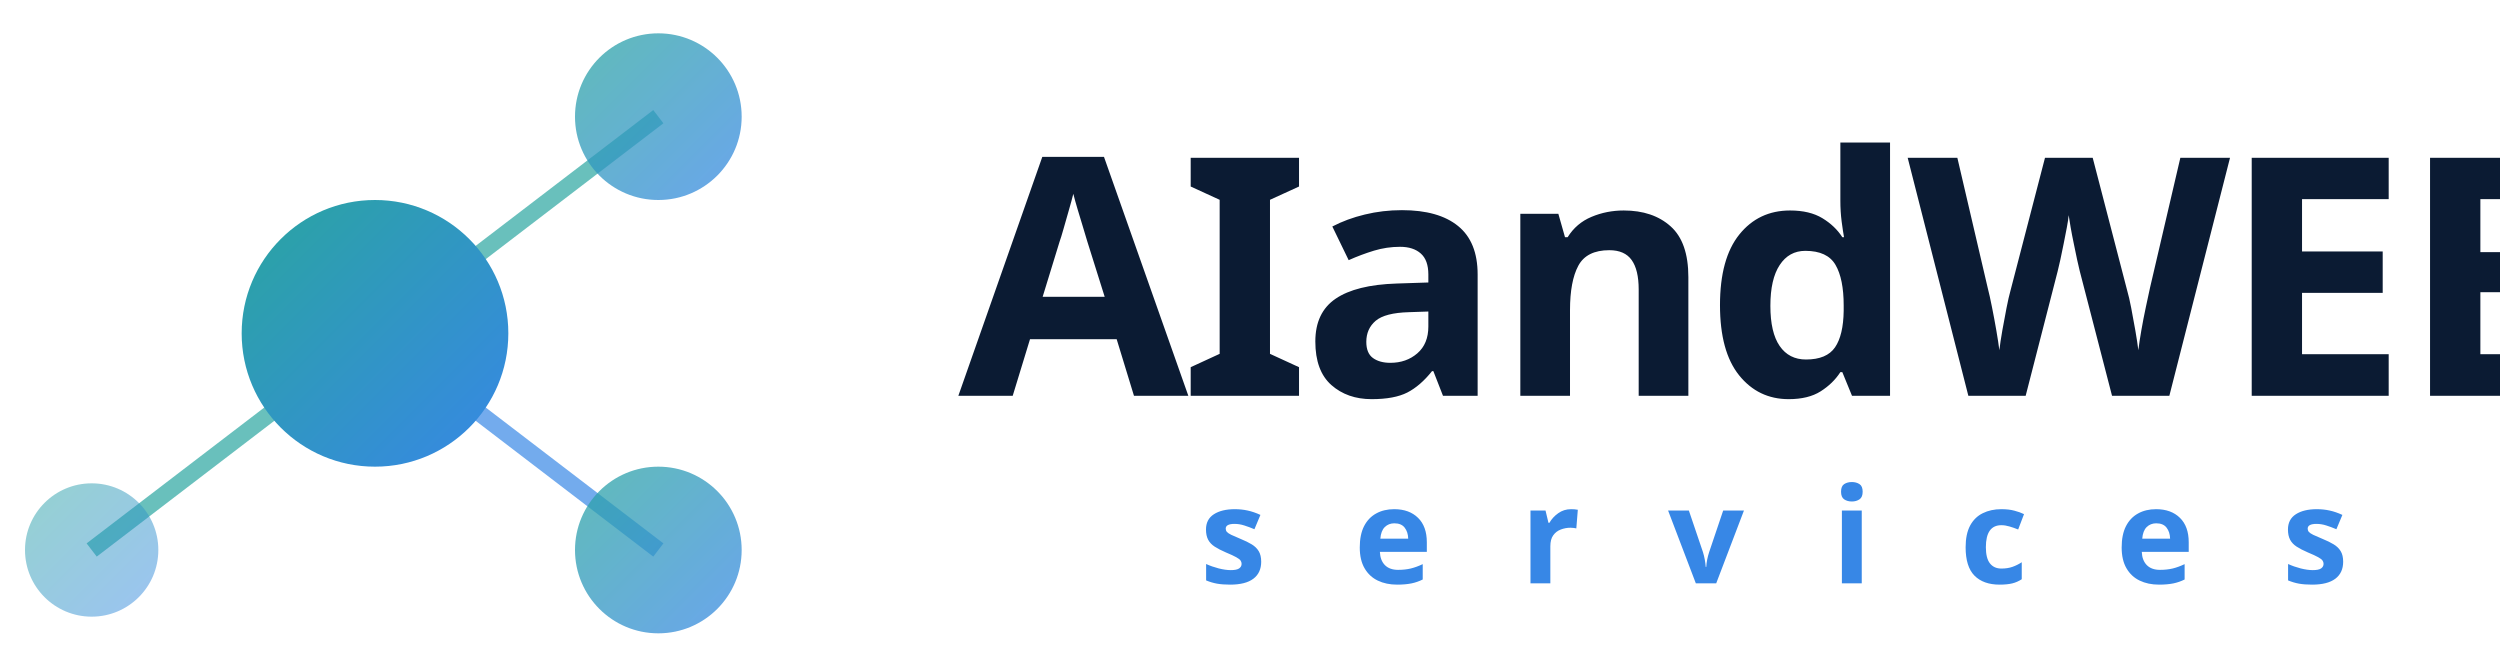
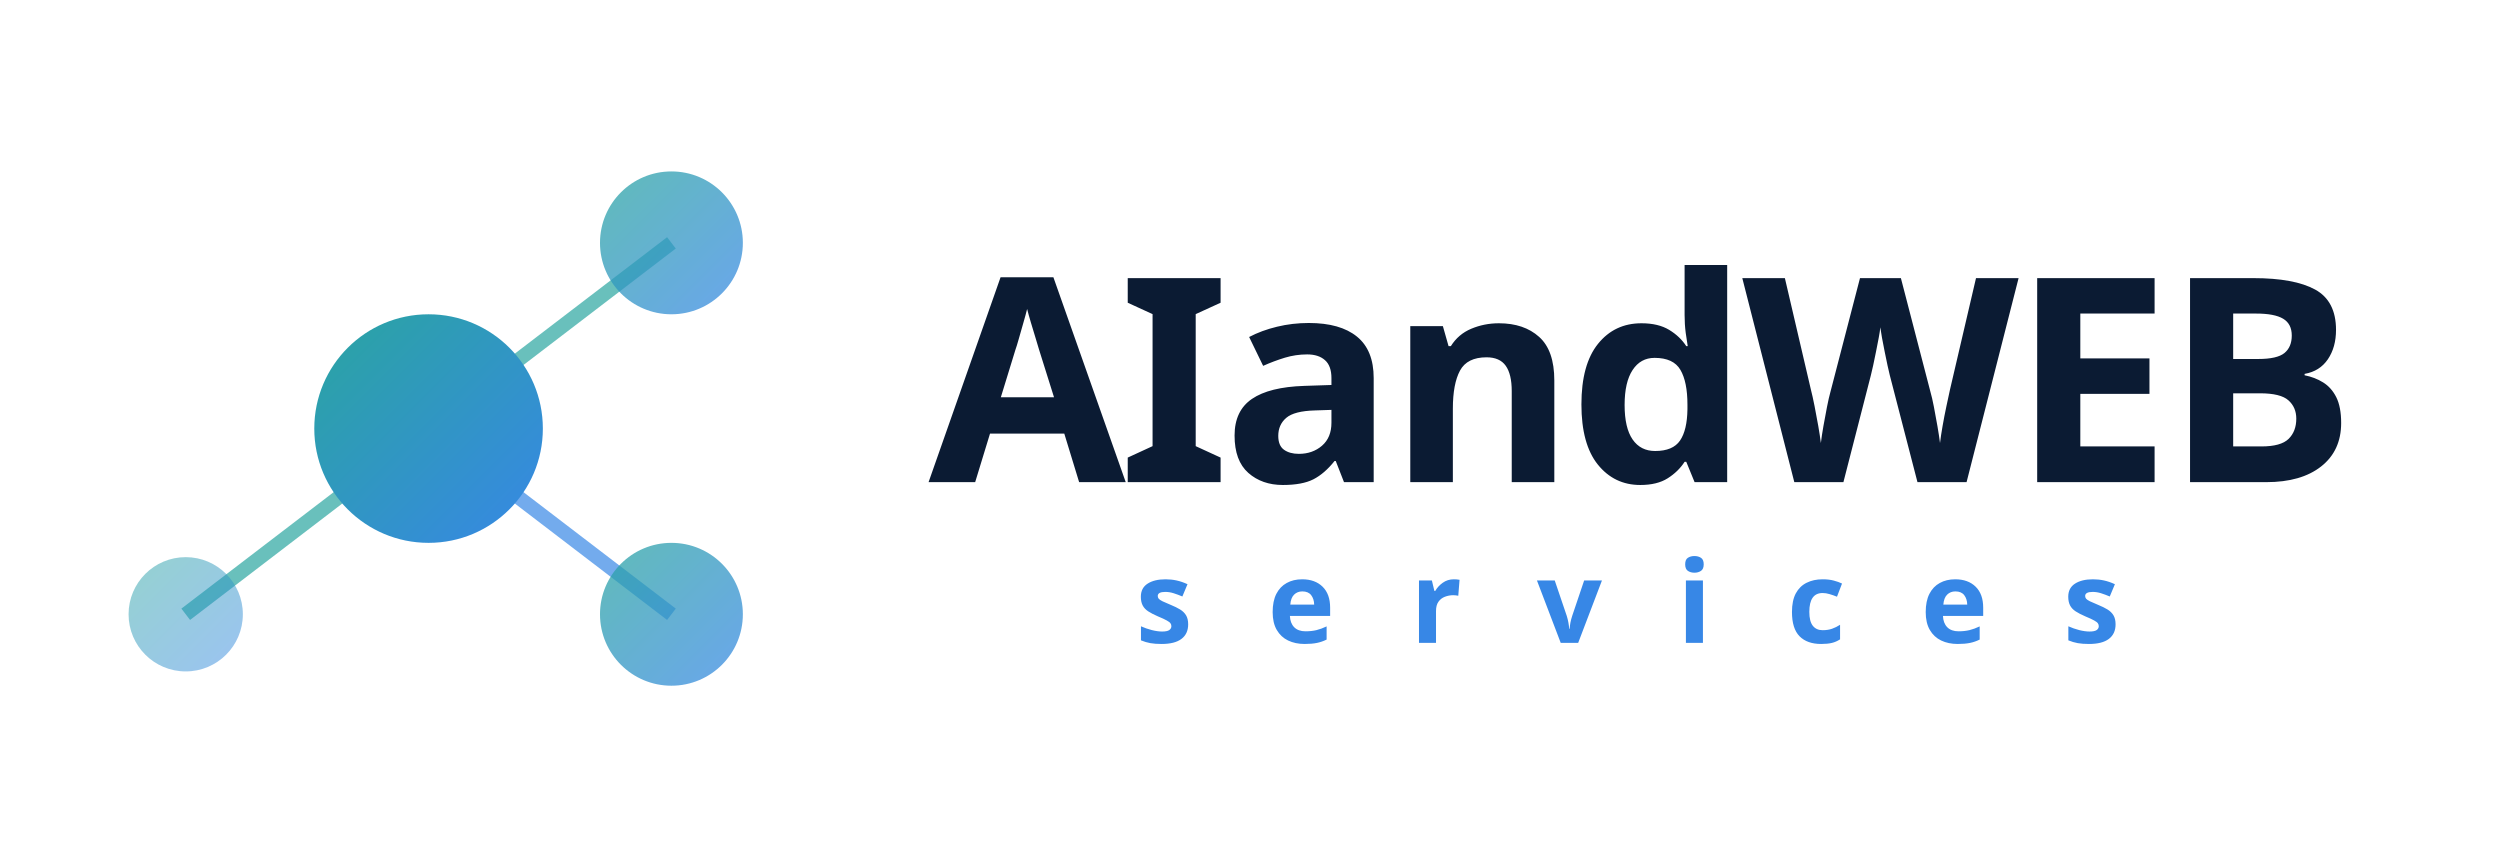
- <svg xmlns="http://www.w3.org/2000/svg" width="600" height="160" viewBox="30 40 600 160" role="img" preserveAspectRatio="xMidYMid meet">
+ <svg xmlns="http://www.w3.org/2000/svg" width="700" height="240" viewBox="0 0 700 240" role="img">
  <defs>
    <linearGradient id="g" x1="0%" y1="0%" x2="100%" y2="100%">
      <stop offset="0%" stop-color="#2AA5A0" />
      <stop offset="100%" stop-color="#3787E6" />
    </linearGradient>
  </defs>
  <line x1="120" y1="120" x2="188" y2="68" stroke="#2AA5A0" stroke-width="4" opacity="0.7" />
  <line x1="120" y1="120" x2="188" y2="172" stroke="#3787E6" stroke-width="4" opacity="0.7" />
  <line x1="120" y1="120" x2="52" y2="172" stroke="#2AA5A0" stroke-width="4" opacity="0.7" />
  <circle cx="120" cy="120" r="32" fill="url(#g)" />
  <circle cx="188" cy="68" r="20" fill="url(#g)" opacity="0.75" />
  <circle cx="188" cy="172" r="20" fill="url(#g)" opacity="0.75" />
  <circle cx="52" cy="172" r="16" fill="url(#g)" opacity="0.5" />
  <text x="260" y="135" font-family="'Plus Jakarta Sans',system-ui,sans-serif" font-size="80" font-weight="800" fill="#0B1B33" letter-spacing="-2">AIandWEB</text>
  <text x="318" y="180" font-family="'Plus Jakarta Sans',system-ui,sans-serif" font-size="32" font-weight="600" letter-spacing="21" fill="#3787E6">services</text>
</svg>
